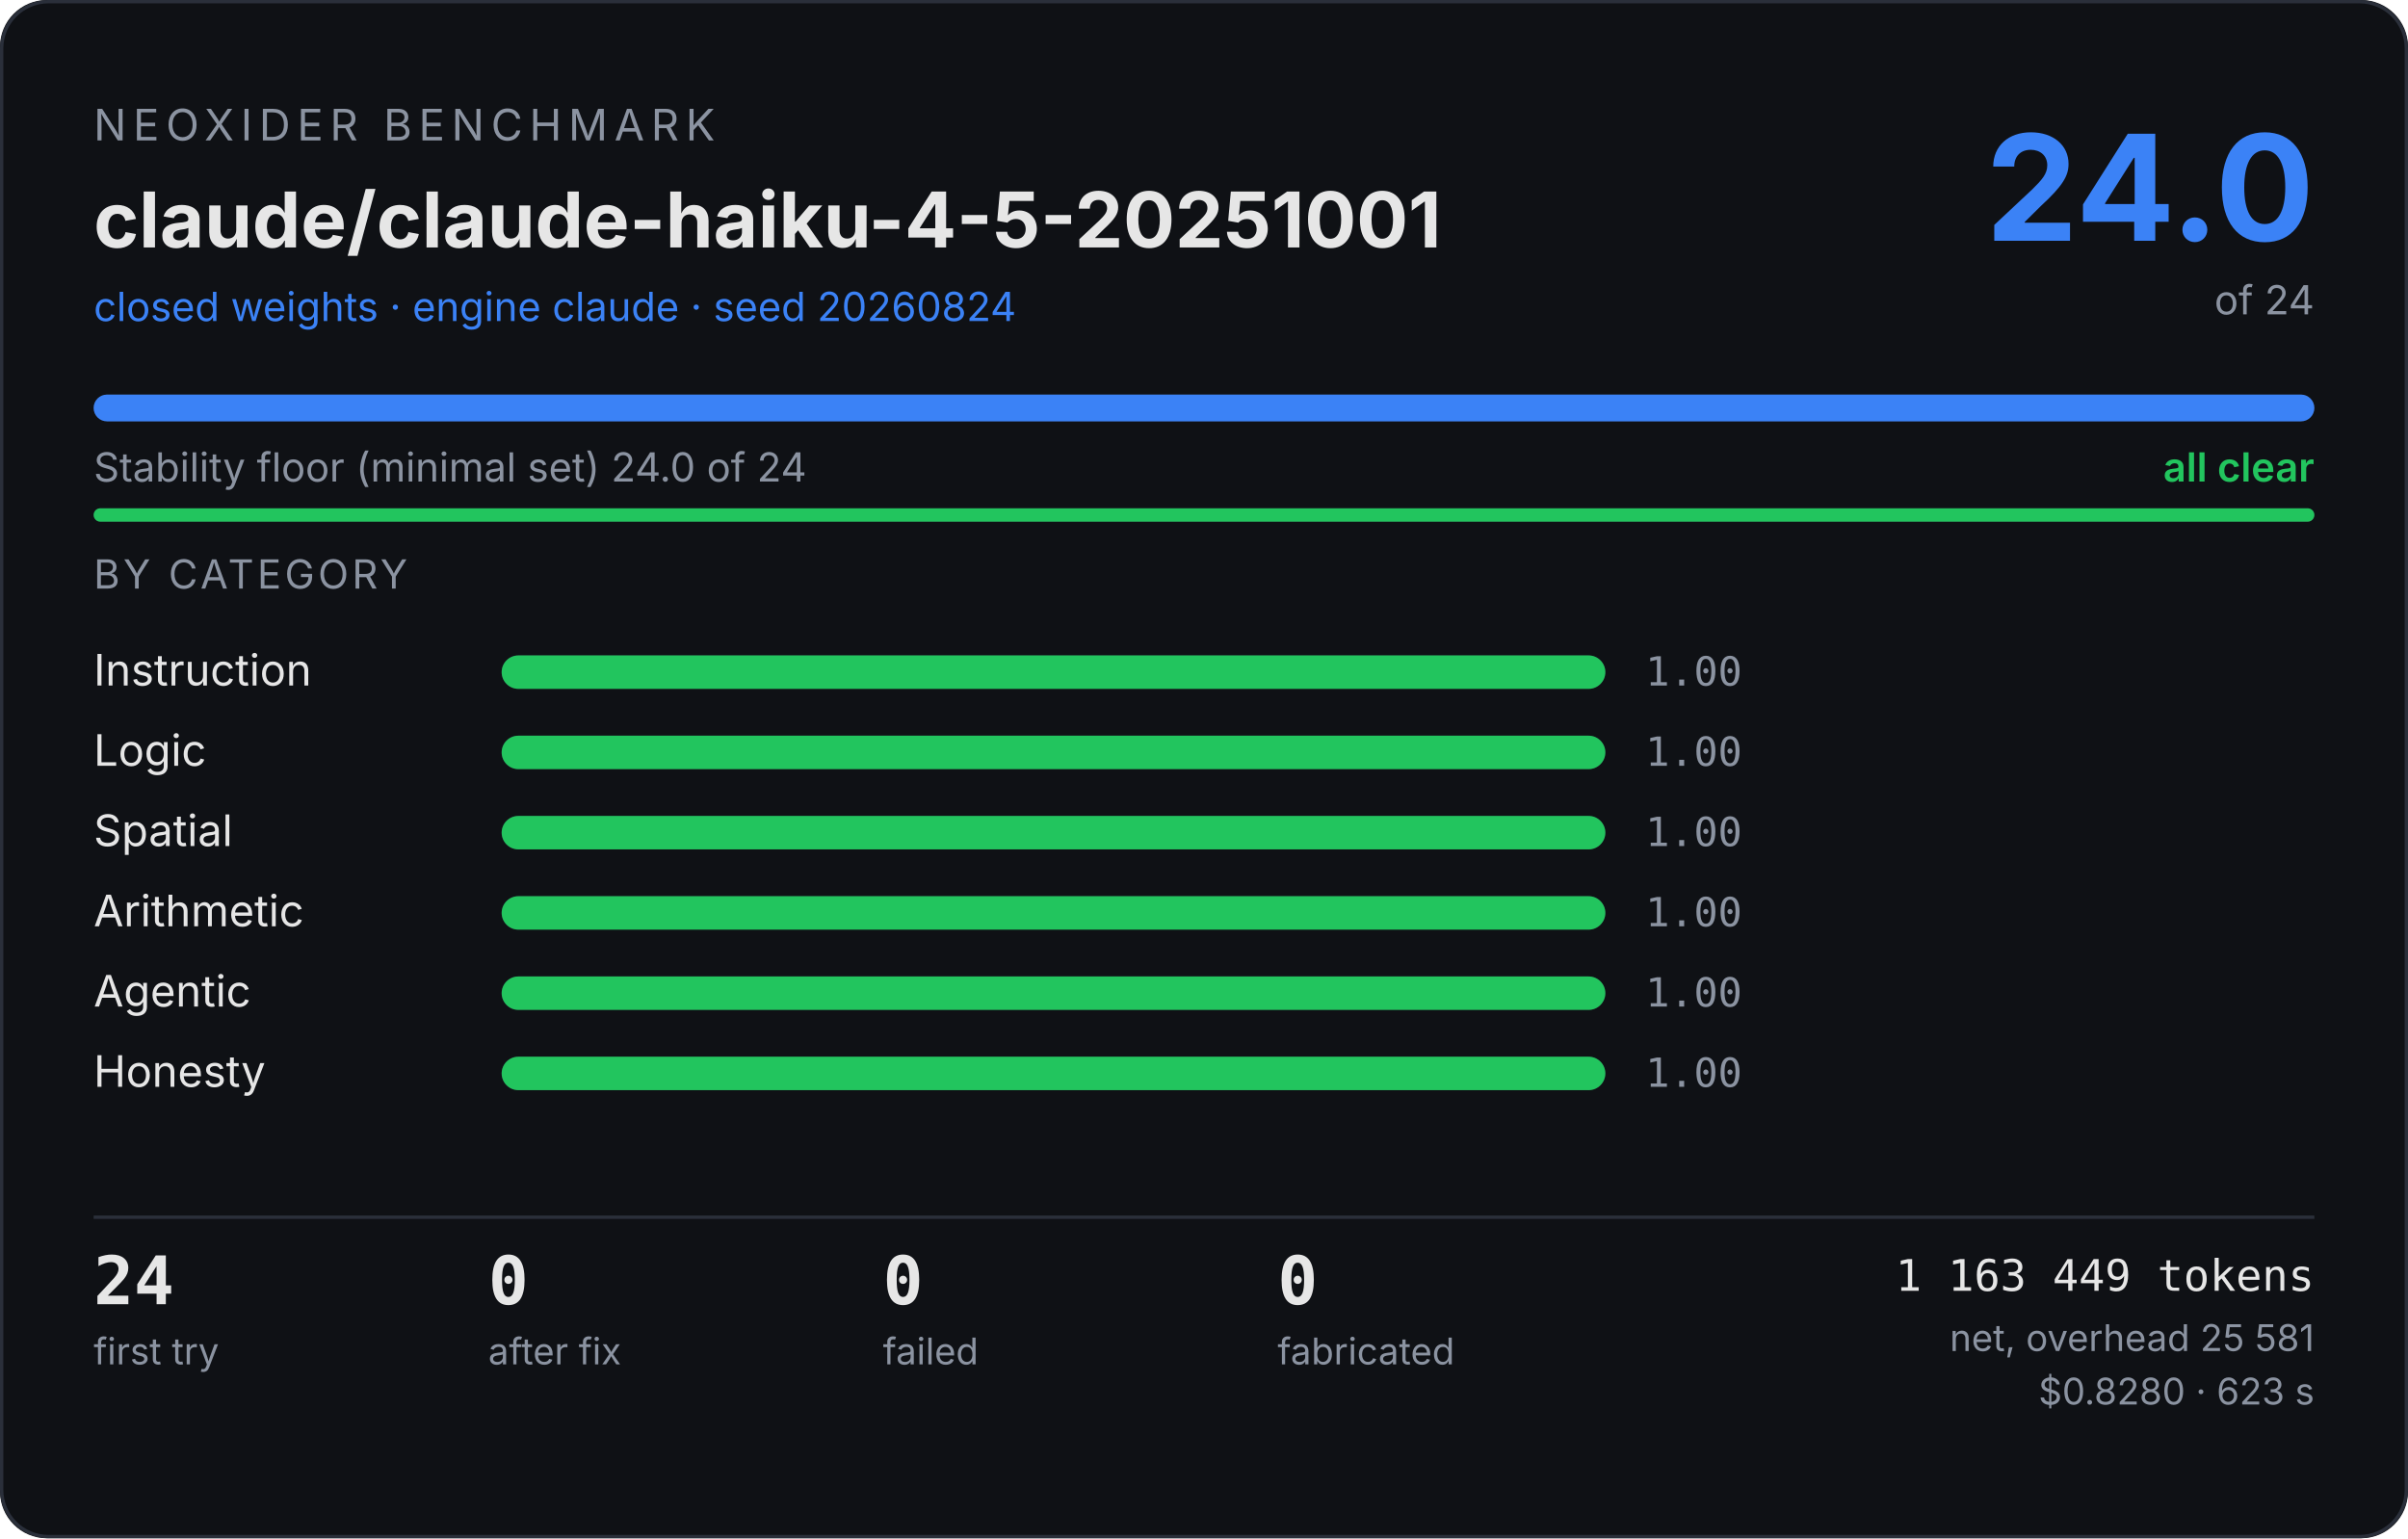
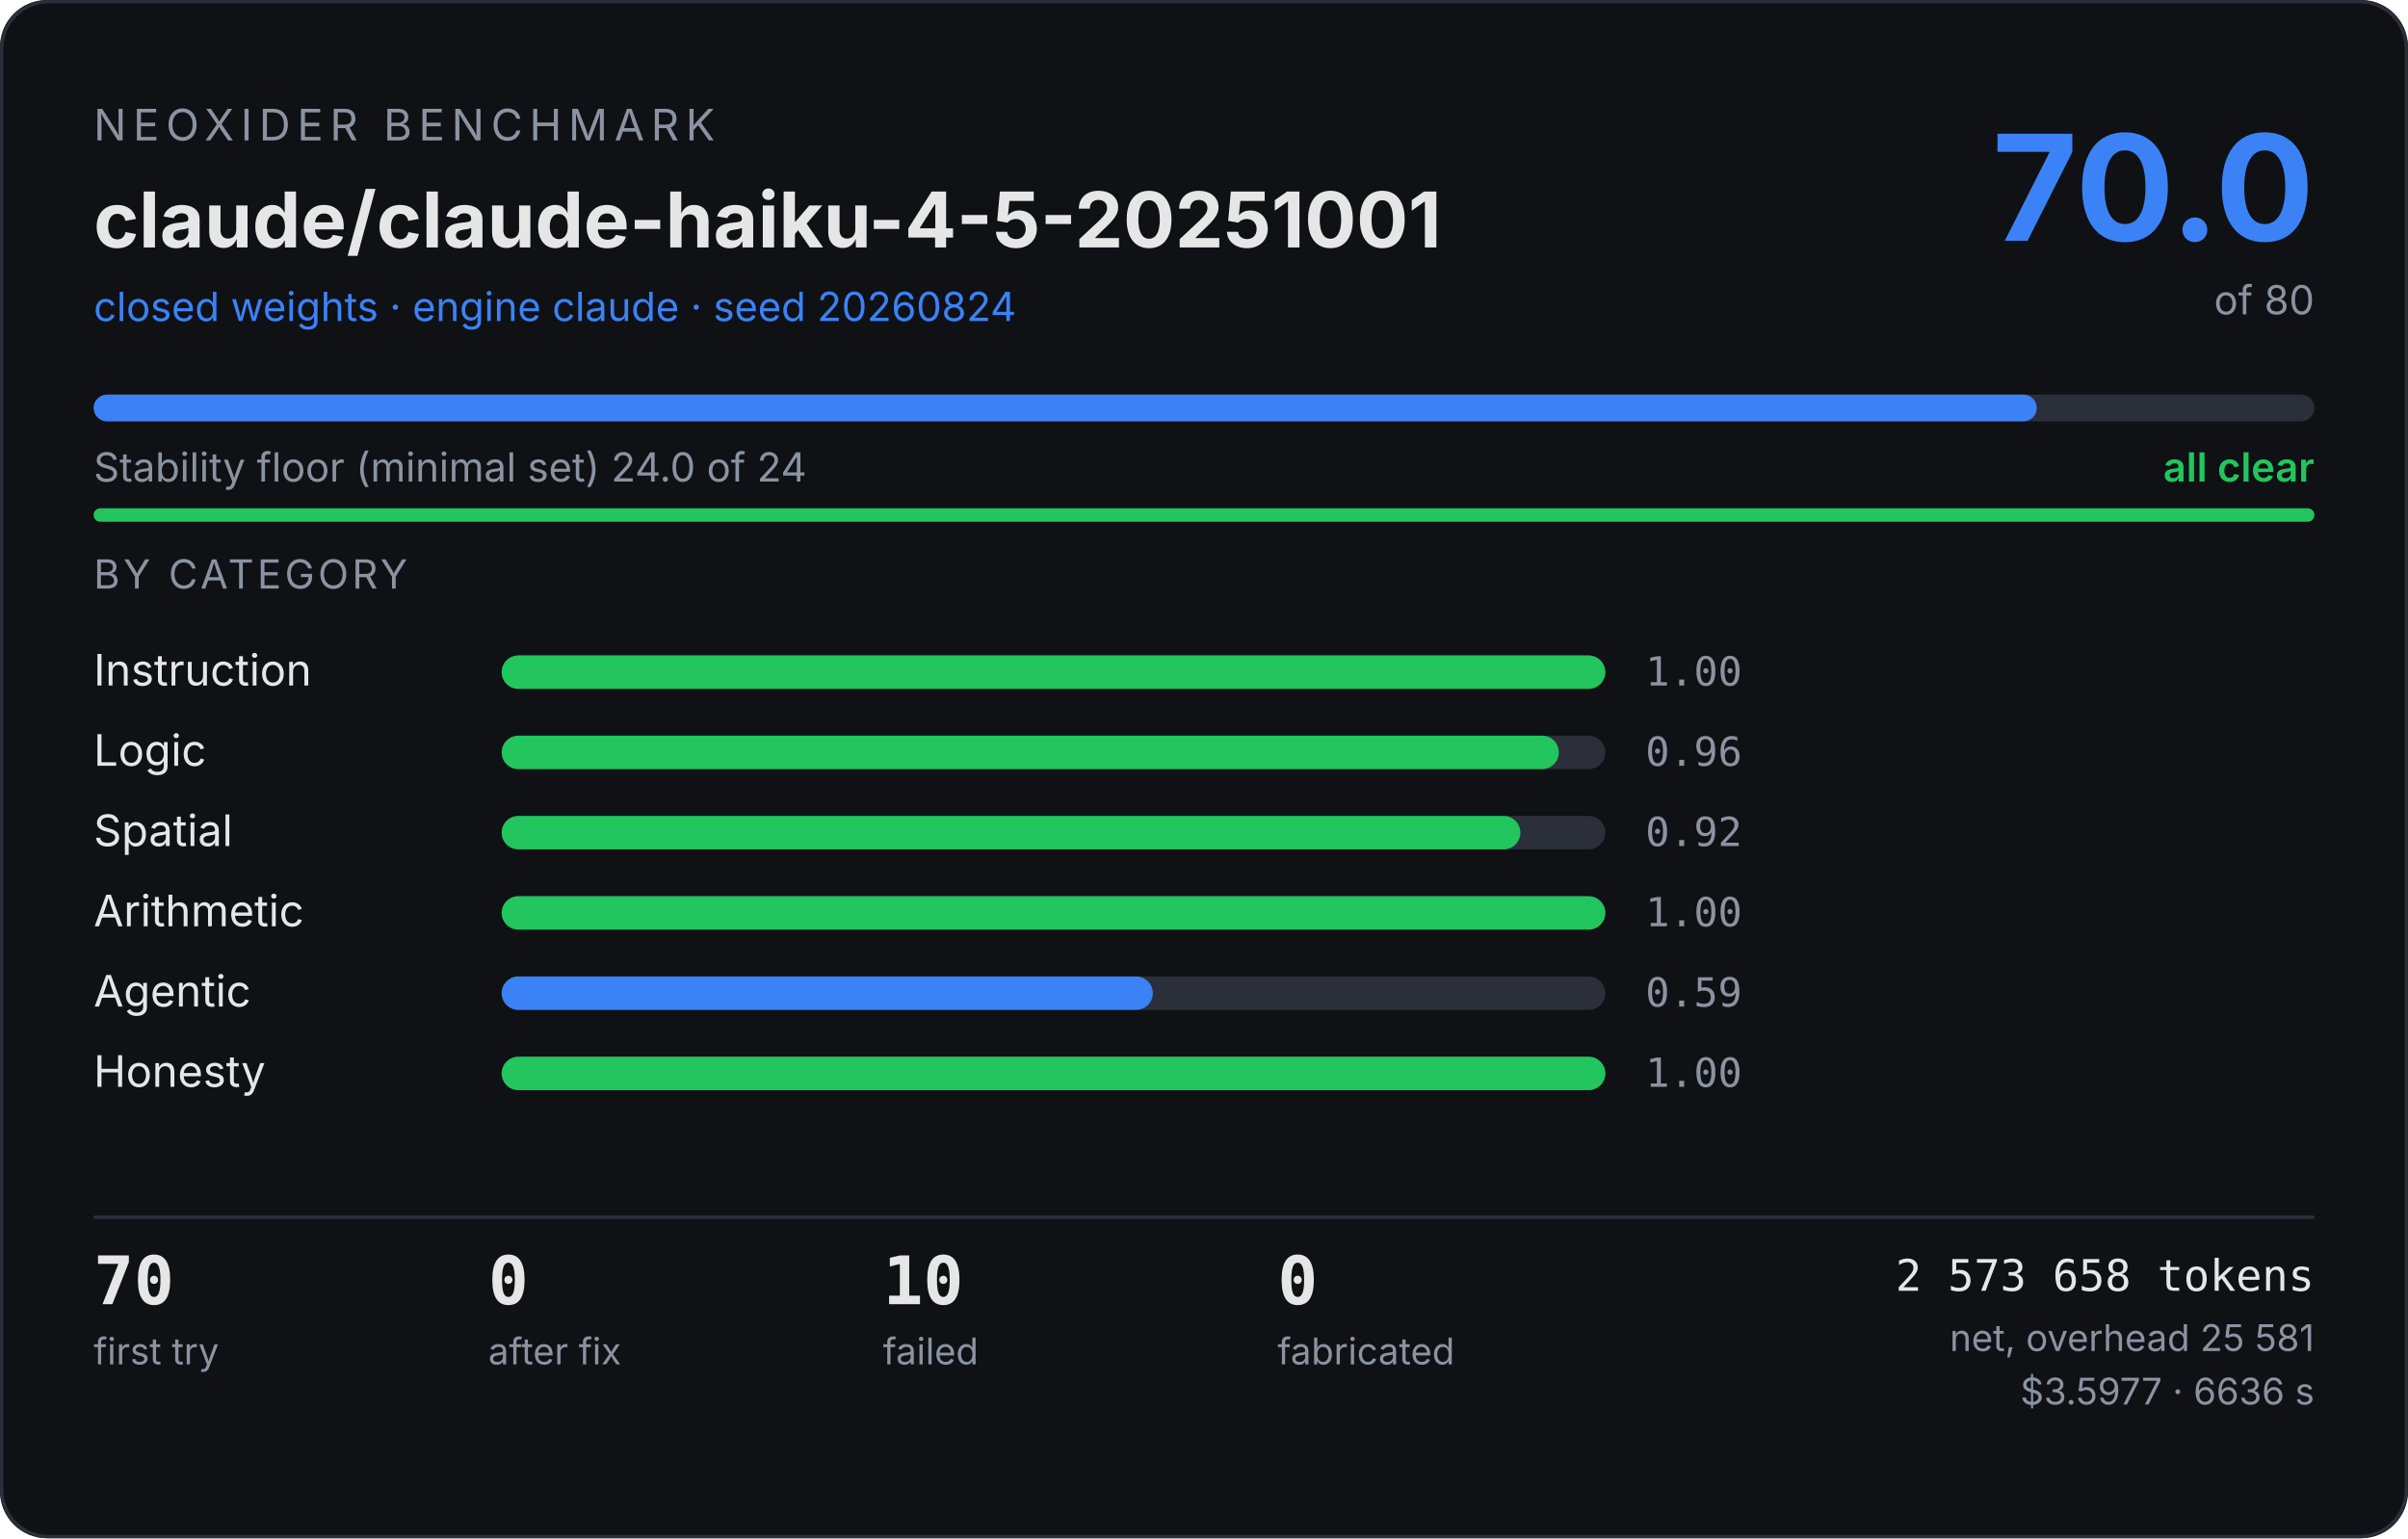
<svg xmlns="http://www.w3.org/2000/svg" width="720" height="460" viewBox="0 0 720 460" font-family="system-ui,-apple-system,Segoe UI,sans-serif">
  <rect width="720" height="460" rx="14" fill="#0f1115" />
  <rect x="0.5" y="0.5" width="719" height="459" rx="14" fill="none" stroke="#2a2f3a" />
  <text x="28" y="42" fill="#8b93a1" font-size="13" letter-spacing="2">NEOXIDER BENCHMARK</text>
  <text x="28" y="74" fill="#e6e6e6" font-size="23" font-weight="700">claude/claude-haiku-4-5-20251001</text>
  <text x="28" y="96" fill="#3b82f6" font-size="12">closed weights · engine claude · seed 20260824</text>
-   <text x="692" y="72" text-anchor="end" fill="#3b82f6" font-size="44" font-weight="700">24.0</text>
-   <text x="692" y="94" text-anchor="end" fill="#8b93a1" font-size="12">of 24</text>
+   <text x="692" y="72" text-anchor="end" fill="#3b82f6" font-size="44" font-weight="700">70.0</text>
+   <text x="692" y="94" text-anchor="end" fill="#8b93a1" font-size="12">of 80</text>
  <rect x="28" y="118" width="664" height="8" rx="4" fill="#2a2f3a" />
-   <rect x="28" y="118" width="664.0" height="8" rx="4" fill="#3b82f6" />
+   <rect x="28" y="118" width="581.0" height="8" rx="4" fill="#3b82f6" />
  <text x="28" y="144" fill="#8b93a1" font-size="12">Stability floor (minimal set) 24.0 of 24</text>
  <text x="692" y="144" text-anchor="end" fill="#22c55e" font-size="12" font-weight="600">all clear</text>
  <rect x="28" y="152" width="664" height="4" rx="2" fill="#2a2f3a" />
  <rect x="28" y="152" width="664.0" height="4" rx="2" fill="#22c55e" />
  <text x="28" y="176" fill="#8b93a1" font-size="12" letter-spacing="1">BY CATEGORY</text>
  <text x="28" y="205" fill="#e6e6e6" font-size="13">Instruction</text>
  <rect x="150" y="196" width="330" height="10" rx="5" fill="#2a2f3a" />
  <rect x="150" y="196" width="330.0" height="10" rx="5" fill="#22c55e" />
  <text x="492" y="205" fill="#8b93a1" font-size="12" font-family="ui-monospace,Consolas,monospace">1.00</text>
  <text x="28" y="229" fill="#e6e6e6" font-size="13">Logic</text>
  <rect x="150" y="220" width="330" height="10" rx="5" fill="#2a2f3a" />
-   <rect x="150" y="220" width="330.0" height="10" rx="5" fill="#22c55e" />
-   <text x="492" y="229" fill="#8b93a1" font-size="12" font-family="ui-monospace,Consolas,monospace">1.00</text>
+   <rect x="150" y="220" width="316.1" height="10" rx="5" fill="#22c55e" />
+   <text x="492" y="229" fill="#8b93a1" font-size="12" font-family="ui-monospace,Consolas,monospace">0.96</text>
  <text x="28" y="253" fill="#e6e6e6" font-size="13">Spatial</text>
  <rect x="150" y="244" width="330" height="10" rx="5" fill="#2a2f3a" />
-   <rect x="150" y="244" width="330.0" height="10" rx="5" fill="#22c55e" />
-   <text x="492" y="253" fill="#8b93a1" font-size="12" font-family="ui-monospace,Consolas,monospace">1.00</text>
+   <rect x="150" y="244" width="304.6" height="10" rx="5" fill="#22c55e" />
+   <text x="492" y="253" fill="#8b93a1" font-size="12" font-family="ui-monospace,Consolas,monospace">0.92</text>
  <text x="28" y="277" fill="#e6e6e6" font-size="13">Arithmetic</text>
  <rect x="150" y="268" width="330" height="10" rx="5" fill="#2a2f3a" />
  <rect x="150" y="268" width="330.0" height="10" rx="5" fill="#22c55e" />
  <text x="492" y="277" fill="#8b93a1" font-size="12" font-family="ui-monospace,Consolas,monospace">1.00</text>
  <text x="28" y="301" fill="#e6e6e6" font-size="13">Agentic</text>
  <rect x="150" y="292" width="330" height="10" rx="5" fill="#2a2f3a" />
-   <rect x="150" y="292" width="330.0" height="10" rx="5" fill="#22c55e" />
-   <text x="492" y="301" fill="#8b93a1" font-size="12" font-family="ui-monospace,Consolas,monospace">1.00</text>
+   <rect x="150" y="292" width="194.7" height="10" rx="5" fill="#3b82f6" />
+   <text x="492" y="301" fill="#8b93a1" font-size="12" font-family="ui-monospace,Consolas,monospace">0.59</text>
  <text x="28" y="325" fill="#e6e6e6" font-size="13">Honesty</text>
  <rect x="150" y="316" width="330" height="10" rx="5" fill="#2a2f3a" />
  <rect x="150" y="316" width="330.0" height="10" rx="5" fill="#22c55e" />
  <text x="492" y="325" fill="#8b93a1" font-size="12" font-family="ui-monospace,Consolas,monospace">1.00</text>
  <line x1="28" y1="364" x2="692" y2="364" stroke="#2a2f3a" />
-   <text x="28" y="390" fill="#e6e6e6" font-size="20" font-weight="700" font-family="ui-monospace,Consolas,monospace">24</text>
+   <text x="28" y="390" fill="#e6e6e6" font-size="20" font-weight="700" font-family="ui-monospace,Consolas,monospace">70</text>
  <text x="28" y="408" fill="#8b93a1" font-size="11">first try</text>
  <text x="146" y="390" fill="#e6e6e6" font-size="20" font-weight="700" font-family="ui-monospace,Consolas,monospace">0</text>
  <text x="146" y="408" fill="#8b93a1" font-size="11">after fix</text>
-   <text x="264" y="390" fill="#e6e6e6" font-size="20" font-weight="700" font-family="ui-monospace,Consolas,monospace">0</text>
+   <text x="264" y="390" fill="#e6e6e6" font-size="20" font-weight="700" font-family="ui-monospace,Consolas,monospace">10</text>
  <text x="264" y="408" fill="#8b93a1" font-size="11">failed</text>
  <text x="382" y="390" fill="#e6e6e6" font-size="20" font-weight="700" font-family="ui-monospace,Consolas,monospace">0</text>
  <text x="382" y="408" fill="#8b93a1" font-size="11">fabricated</text>
-   <text x="692" y="386" text-anchor="end" fill="#e6e6e6" font-size="13" font-family="ui-monospace,Consolas,monospace">1 163 449 tokens</text>
+   <text x="692" y="386" text-anchor="end" fill="#e6e6e6" font-size="13" font-family="ui-monospace,Consolas,monospace">2 573 658 tokens</text>
  <text x="692" y="404" text-anchor="end" fill="#8b93a1" font-size="11">net, overhead 25 581</text>
-   <text x="692" y="420" text-anchor="end" fill="#8b93a1" font-size="11">$0.8280 · 623 s</text>
+   <text x="692" y="420" text-anchor="end" fill="#8b93a1" font-size="11">$3.5977 · 6636 s</text>
</svg>
